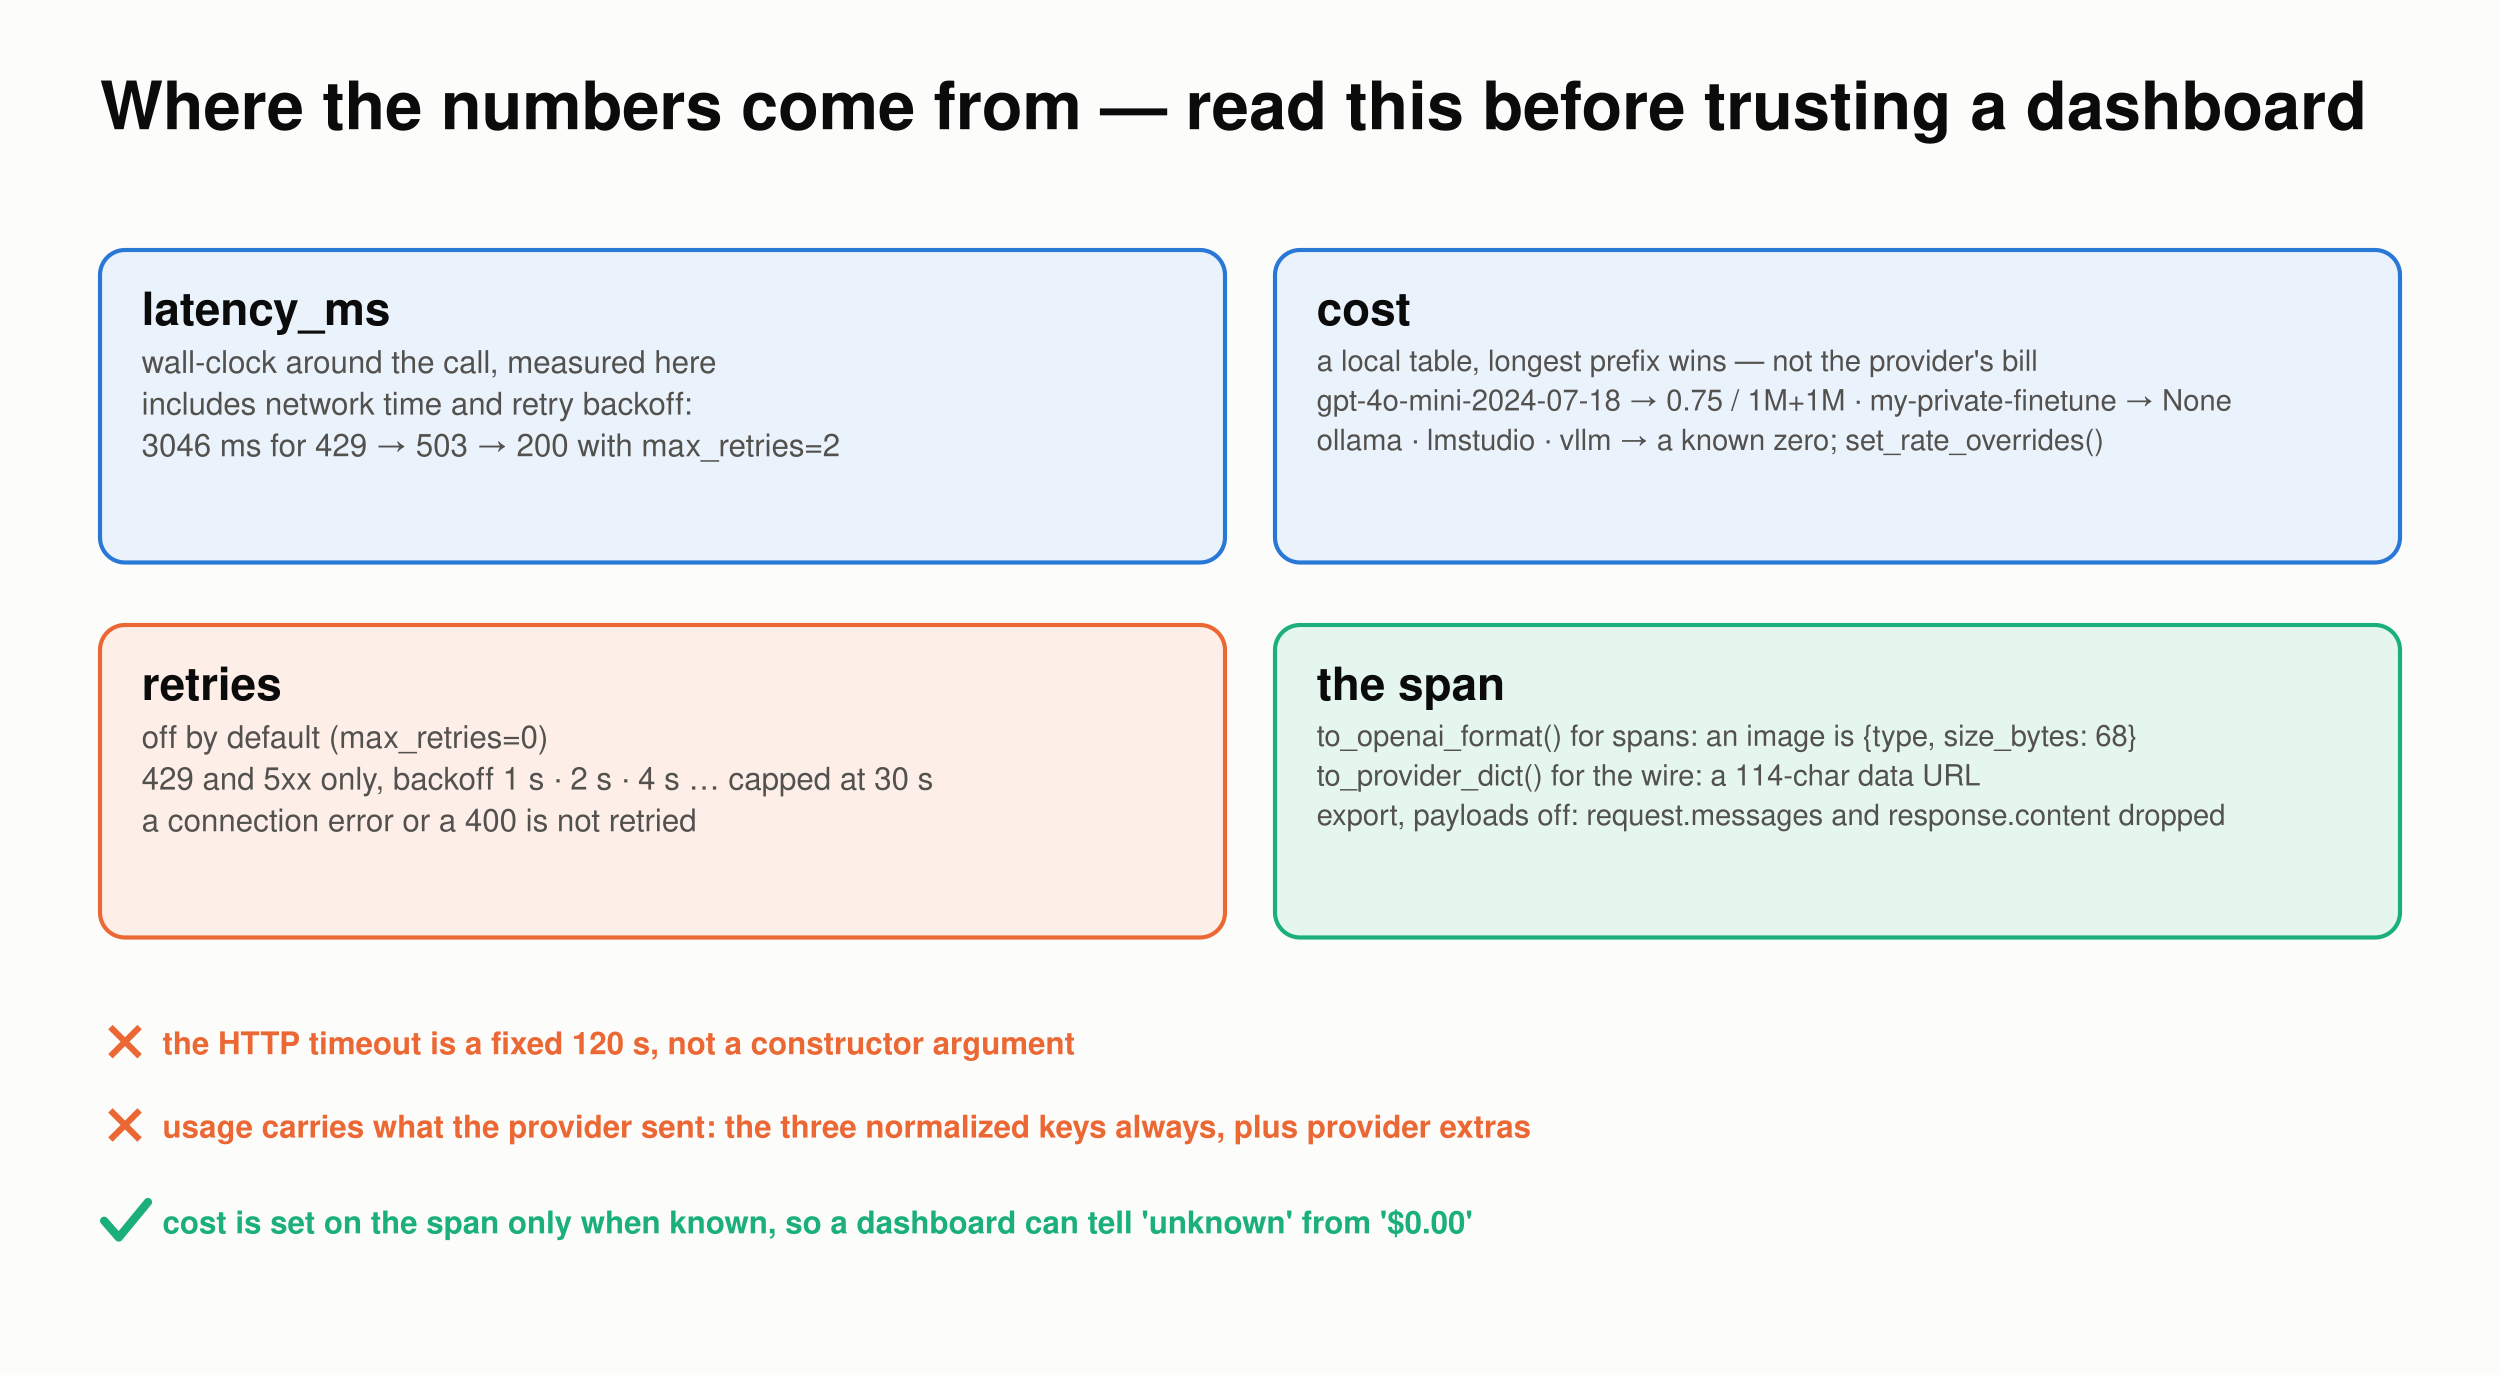
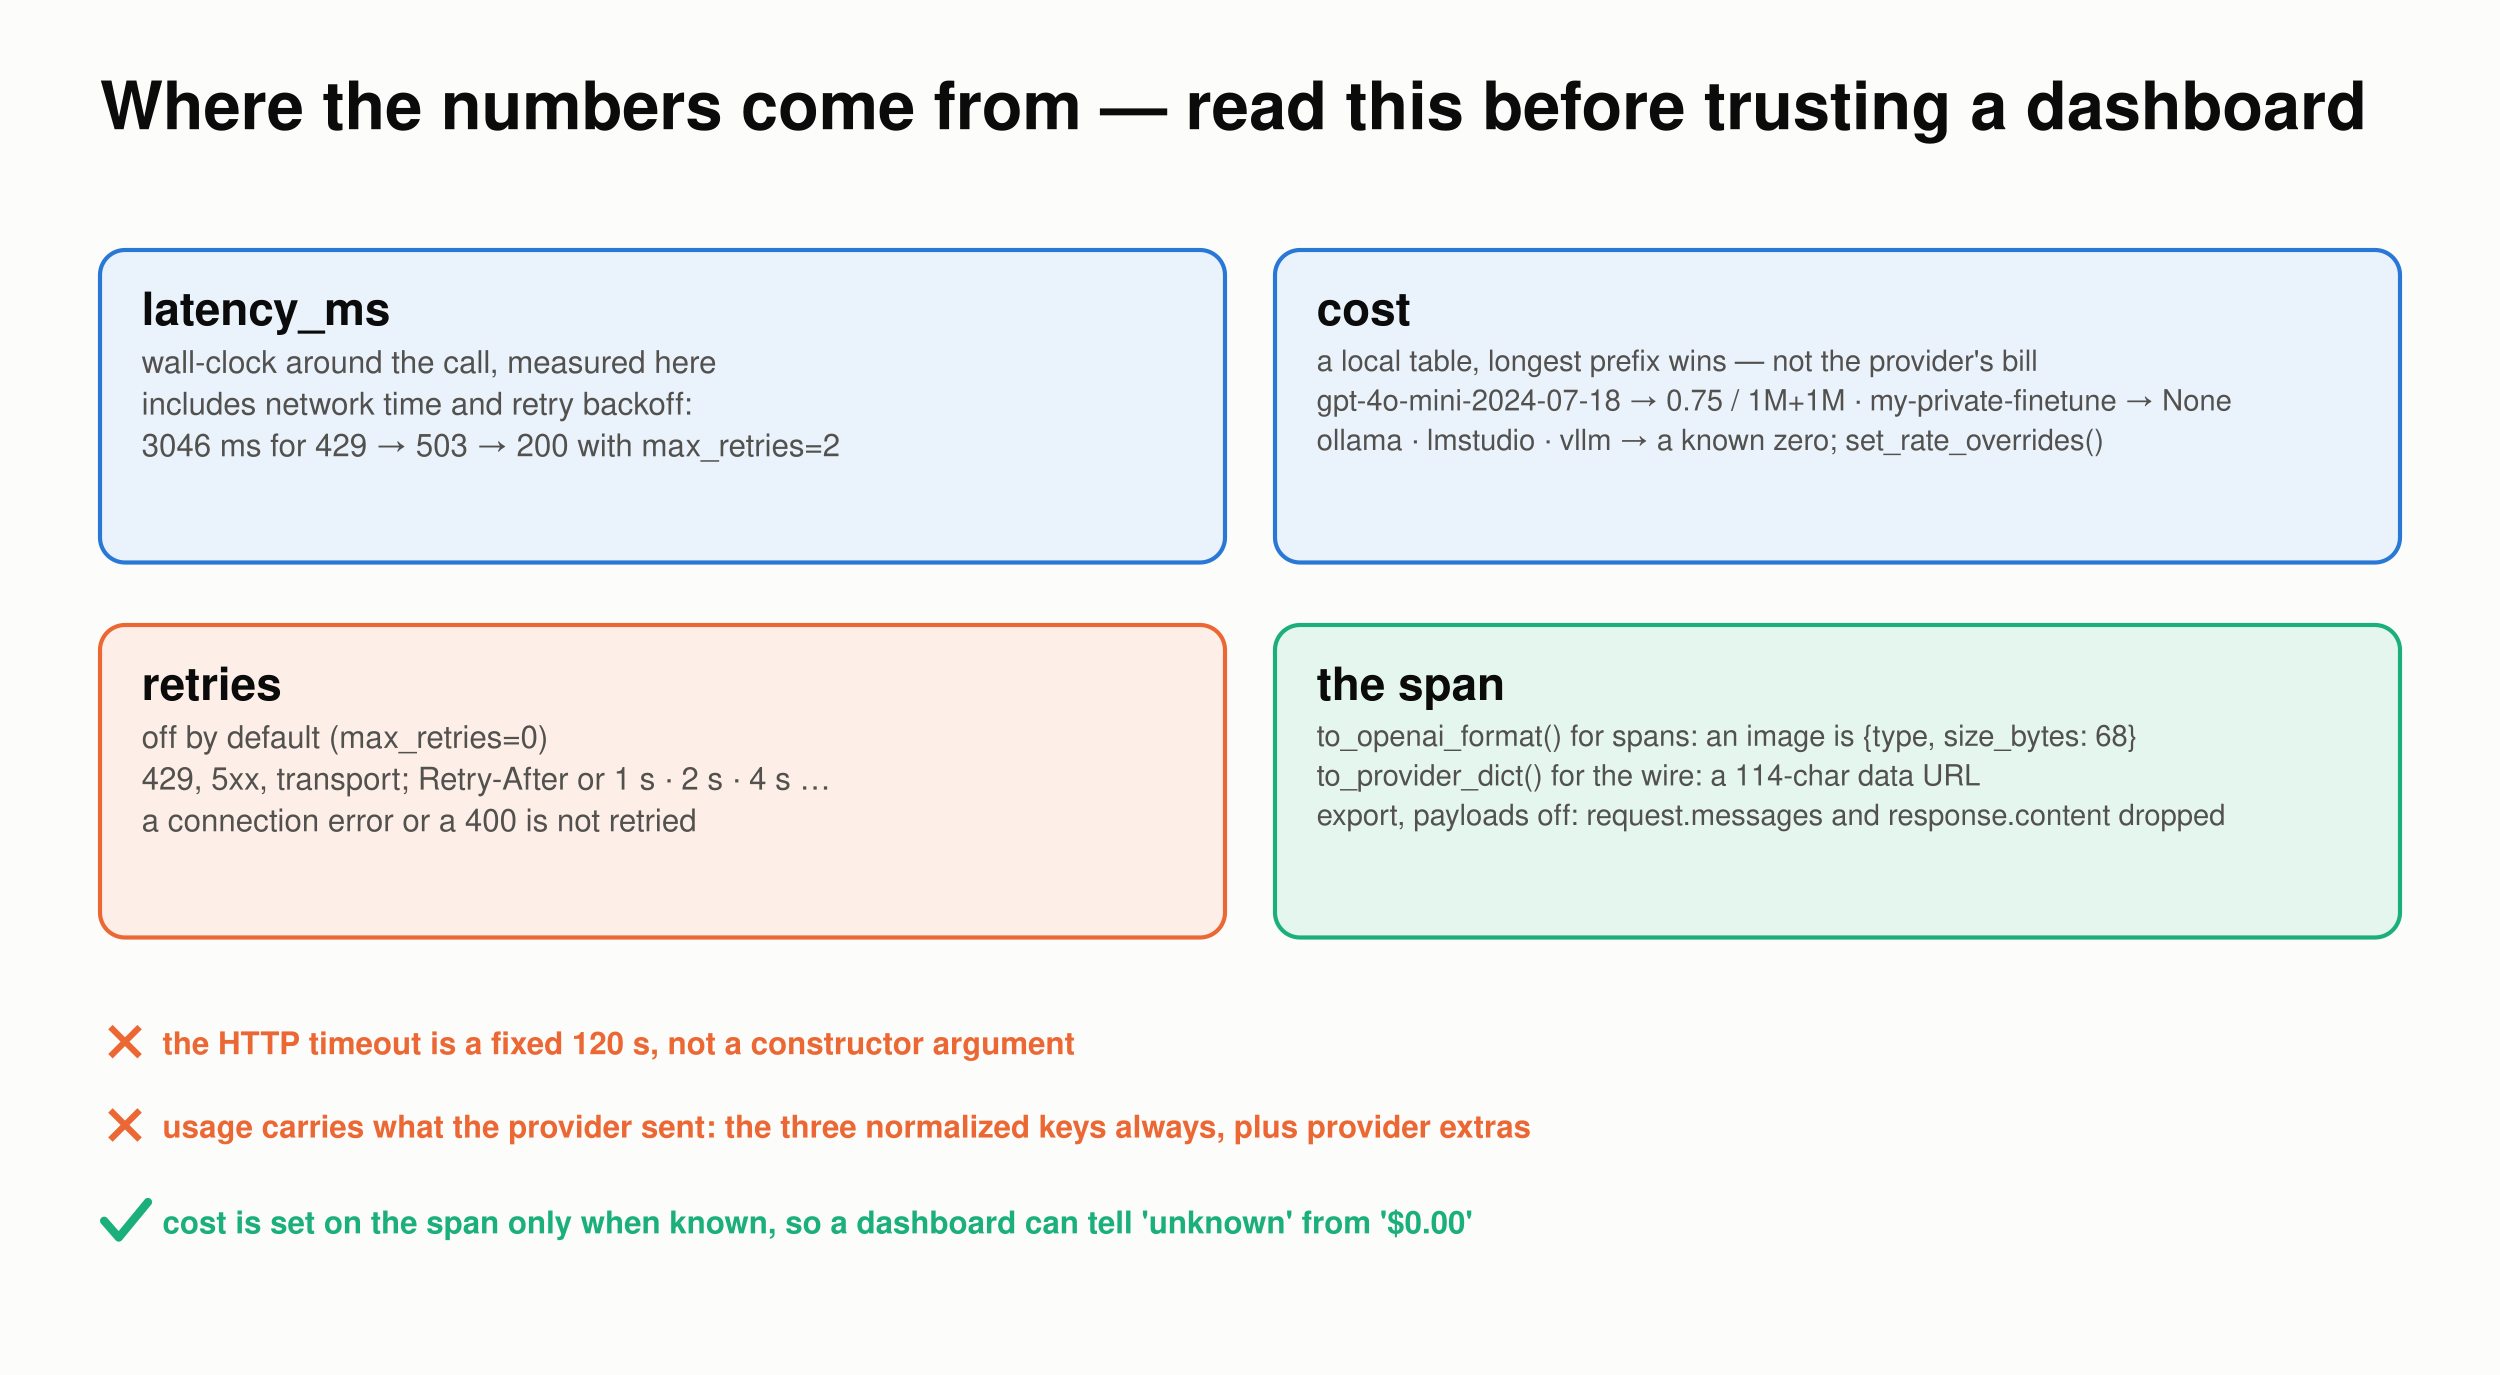
- <svg xmlns="http://www.w3.org/2000/svg" viewBox="0 0 1200 660" width="1200" height="660" role="img" aria-label="The numbers: latency is measured client-side and includes network time and retry backoff; cost comes from a local price table by longest prefix and is None for an unknown model and a known zero for local providers; retries are off by default and fire only on 429 and 5xx with exponential backoff; the span carries a summary of the request, never image bytes, and payload keys are stripped on export.">
+ <svg xmlns="http://www.w3.org/2000/svg" viewBox="0 0 1200 660" width="1200" height="660" role="img" aria-label="The numbers: latency is measured client-side and includes network time and retry backoff; cost comes from a local price table by longest prefix and is None for an unknown model and a known zero for local providers; retries are off by default and fire on 429, 5xx and transport failures, waiting what Retry-After asks or backing off exponentially; the span carries a summary of the request, never image bytes, and payload keys are stripped on export.">
  <rect x="0" y="0" width="1200" height="660" rx="0" fill="#fcfcfb" stroke="none" stroke-width="2" />
  <text x="48" y="62" font-family="-apple-system, 'Helvetica Neue', Helvetica, Arial, sans-serif" font-size="32" font-weight="700" fill="#0b0b0b" text-anchor="start">Where the numbers come from — read this before trusting a dashboard</text>
  <rect x="48" y="120" width="540" height="150" rx="12" fill="#eaf2fc" stroke="#2a78d6" stroke-width="2" />
  <text x="68" y="156" font-family="-apple-system, 'Helvetica Neue', Helvetica, Arial, sans-serif" font-size="22" font-weight="700" fill="#0b0b0b" text-anchor="start">latency_ms</text>
  <text x="68" y="179" font-family="-apple-system, 'Helvetica Neue', Helvetica, Arial, sans-serif" font-size="15" font-weight="400" fill="#52514e" text-anchor="start">wall-clock around the call, measured here</text>
  <text x="68" y="199" font-family="-apple-system, 'Helvetica Neue', Helvetica, Arial, sans-serif" font-size="15" font-weight="400" fill="#52514e" text-anchor="start">includes network time and retry backoff:</text>
  <text x="68" y="219" font-family="-apple-system, 'Helvetica Neue', Helvetica, Arial, sans-serif" font-size="15" font-weight="400" fill="#52514e" text-anchor="start">3046 ms for 429 → 503 → 200 with max_retries=2</text>
  <rect x="612" y="120" width="540" height="150" rx="12" fill="#eaf2fc" stroke="#2a78d6" stroke-width="2" />
  <text x="632" y="156" font-family="-apple-system, 'Helvetica Neue', Helvetica, Arial, sans-serif" font-size="22" font-weight="700" fill="#0b0b0b" text-anchor="start">cost</text>
  <text x="632" y="178" font-family="-apple-system, 'Helvetica Neue', Helvetica, Arial, sans-serif" font-size="14" font-weight="400" fill="#52514e" text-anchor="start">a local table, longest prefix wins — not the provider's bill</text>
  <text x="632" y="197" font-family="-apple-system, 'Helvetica Neue', Helvetica, Arial, sans-serif" font-size="14" font-weight="400" fill="#52514e" text-anchor="start">gpt-4o-mini-2024-07-18 → 0.75 / 1M+1M · my-private-finetune → None</text>
  <text x="632" y="216" font-family="-apple-system, 'Helvetica Neue', Helvetica, Arial, sans-serif" font-size="14" font-weight="400" fill="#52514e" text-anchor="start">ollama · lmstudio · vllm → a known zero; set_rate_overrides()</text>
  <rect x="48" y="300" width="540" height="150" rx="12" fill="#fdefe8" stroke="#eb6834" stroke-width="2" />
  <text x="68" y="336" font-family="-apple-system, 'Helvetica Neue', Helvetica, Arial, sans-serif" font-size="22" font-weight="700" fill="#0b0b0b" text-anchor="start">retries</text>
  <text x="68" y="359" font-family="-apple-system, 'Helvetica Neue', Helvetica, Arial, sans-serif" font-size="15" font-weight="400" fill="#52514e" text-anchor="start">off by default (max_retries=0)</text>
-   <text x="68" y="379" font-family="-apple-system, 'Helvetica Neue', Helvetica, Arial, sans-serif" font-size="15" font-weight="400" fill="#52514e" text-anchor="start">429 and 5xx only, backoff 1 s · 2 s · 4 s … capped at 30 s</text>
+   <text x="68" y="379" font-family="-apple-system, 'Helvetica Neue', Helvetica, Arial, sans-serif" font-size="15" font-weight="400" fill="#52514e" text-anchor="start">429, 5xx, transport; Retry-After or 1 s · 2 s · 4 s …</text>
  <text x="68" y="399" font-family="-apple-system, 'Helvetica Neue', Helvetica, Arial, sans-serif" font-size="15" font-weight="400" fill="#52514e" text-anchor="start">a connection error or a 400 is not retried</text>
  <rect x="612" y="300" width="540" height="150" rx="12" fill="#e5f6ef" stroke="#1baf7a" stroke-width="2" />
  <text x="632" y="336" font-family="-apple-system, 'Helvetica Neue', Helvetica, Arial, sans-serif" font-size="22" font-weight="700" fill="#0b0b0b" text-anchor="start">the span</text>
  <text x="632" y="358" font-family="-apple-system, 'Helvetica Neue', Helvetica, Arial, sans-serif" font-size="14" font-weight="400" fill="#52514e" text-anchor="start">to_openai_format() for spans: an image is {type, size_bytes: 68}</text>
  <text x="632" y="377" font-family="-apple-system, 'Helvetica Neue', Helvetica, Arial, sans-serif" font-size="14" font-weight="400" fill="#52514e" text-anchor="start">to_provider_dict() for the wire: a 114-char data URL</text>
  <text x="632" y="396" font-family="-apple-system, 'Helvetica Neue', Helvetica, Arial, sans-serif" font-size="14" font-weight="400" fill="#52514e" text-anchor="start">export, payloads off: request.messages and response.content dropped</text>
  <circle cx="60" cy="500" r="14" fill="#fcfcfb" />
  <line x1="53" y1="493" x2="67" y2="507" stroke="#eb6834" stroke-width="3" />
  <line x1="53" y1="507" x2="67" y2="493" stroke="#eb6834" stroke-width="3" />
  <text x="78" y="506" font-family="-apple-system, 'Helvetica Neue', Helvetica, Arial, sans-serif" font-size="15" font-weight="600" fill="#eb6834" text-anchor="start">the HTTP timeout is a fixed 120 s, not a constructor argument</text>
  <circle cx="60" cy="540" r="14" fill="#fcfcfb" />
  <line x1="53" y1="533" x2="67" y2="547" stroke="#eb6834" stroke-width="3" />
  <line x1="53" y1="547" x2="67" y2="533" stroke="#eb6834" stroke-width="3" />
  <text x="78" y="546" font-family="-apple-system, 'Helvetica Neue', Helvetica, Arial, sans-serif" font-size="15" font-weight="600" fill="#eb6834" text-anchor="start">usage carries what the provider sent: the three normalized keys always, plus provider extras</text>
  <polyline points="50,586 57,594 71,577" fill="none" stroke="#1baf7a" stroke-width="4" stroke-linecap="round" stroke-linejoin="round" />
  <text x="78" y="592" font-family="-apple-system, 'Helvetica Neue', Helvetica, Arial, sans-serif" font-size="15" font-weight="600" fill="#1baf7a" text-anchor="start">cost is set on the span only when known, so a dashboard can tell 'unknown' from '$0.00'</text>
</svg>
